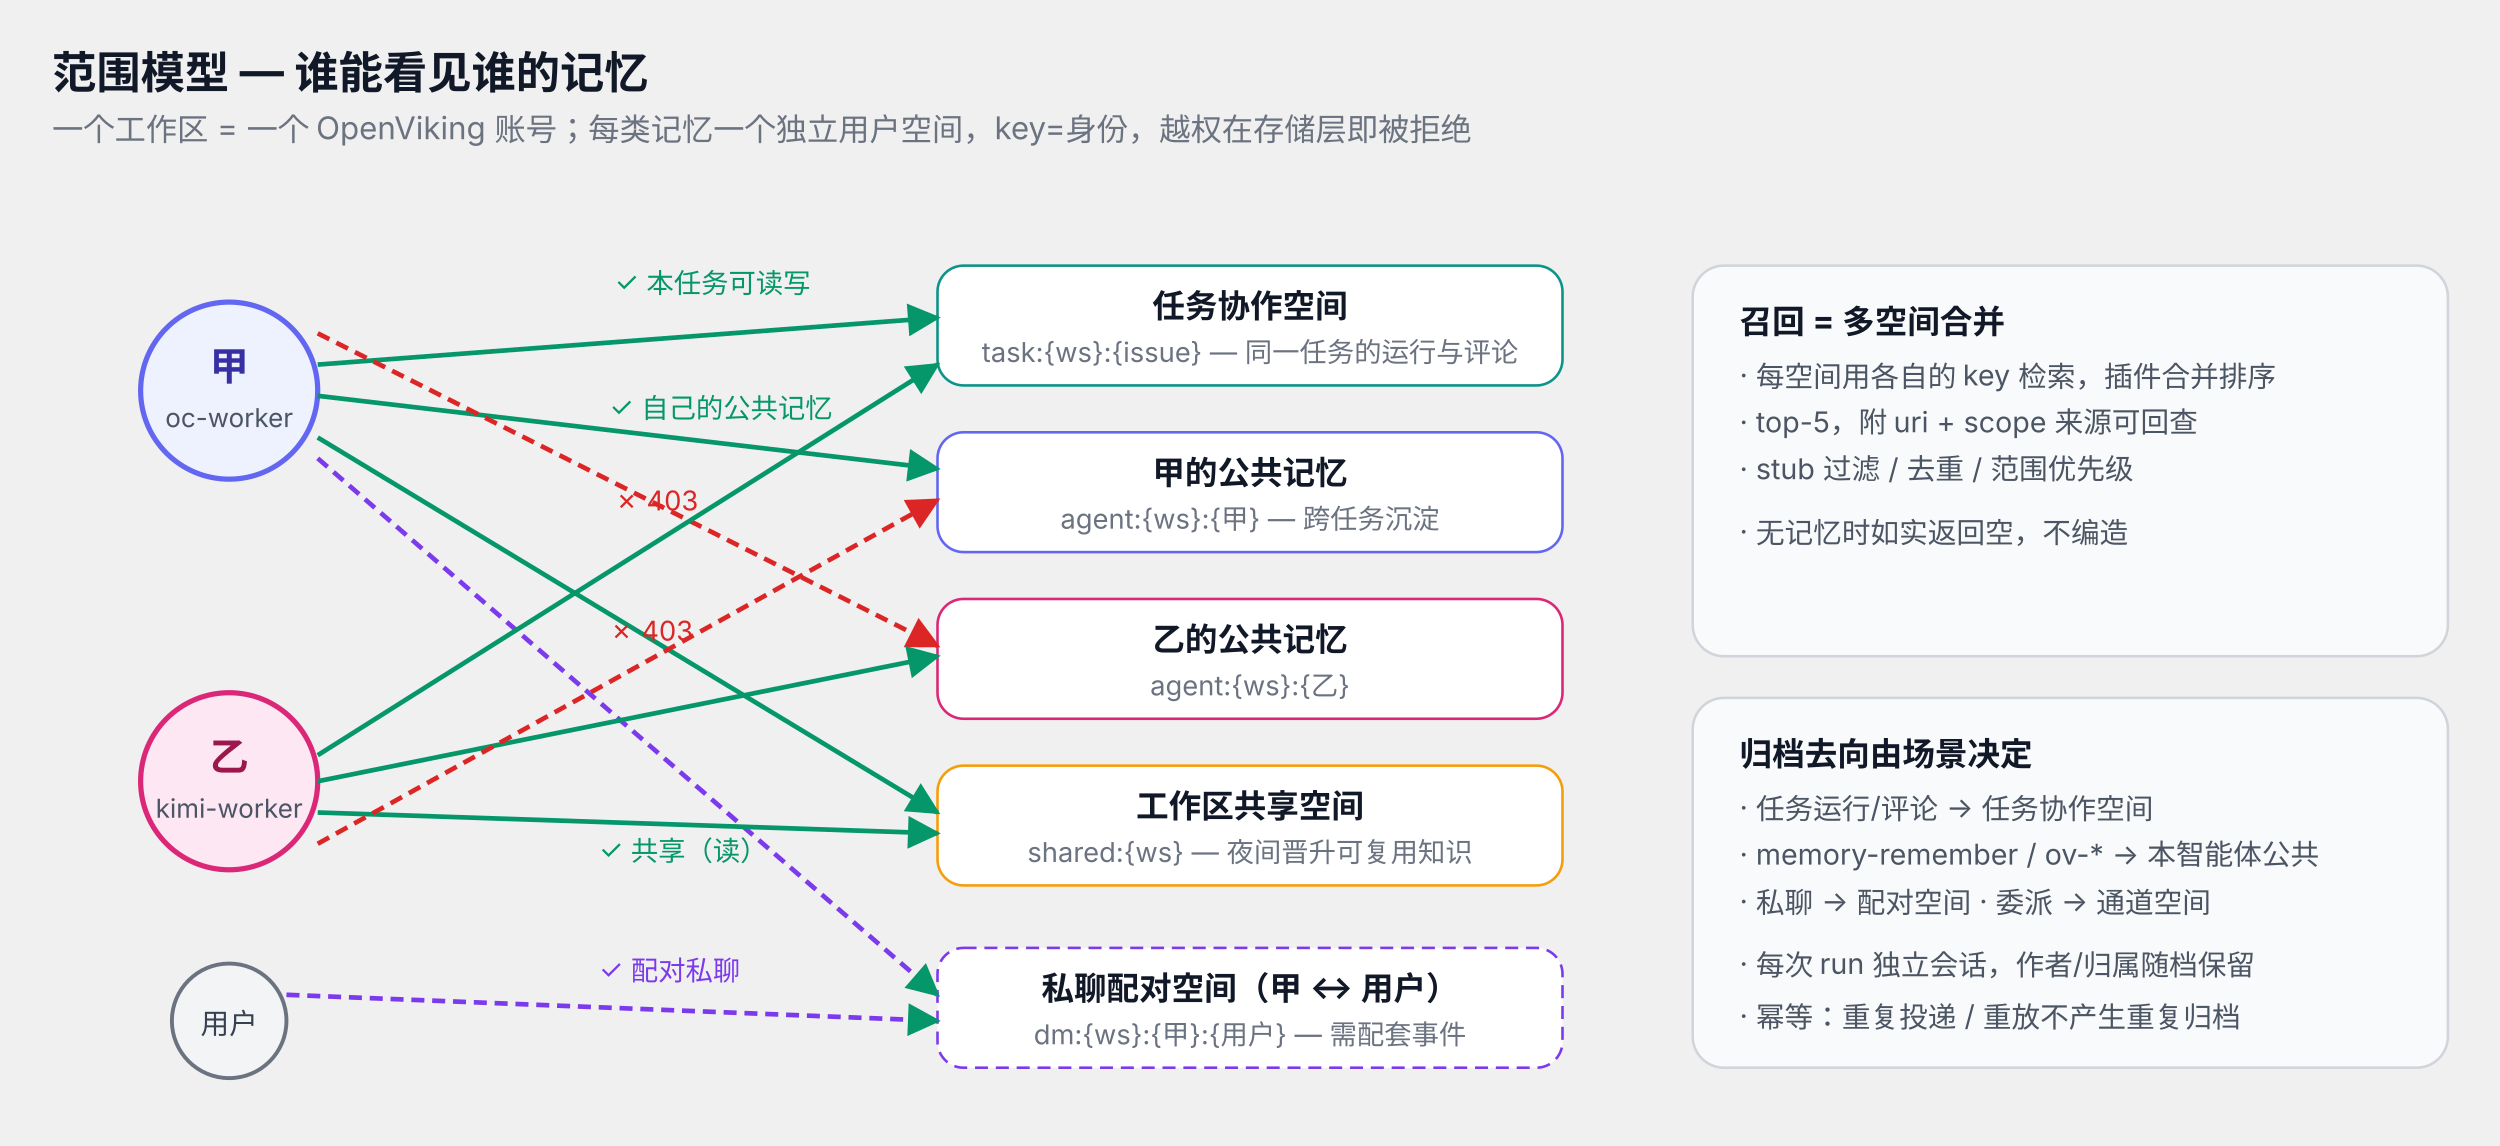
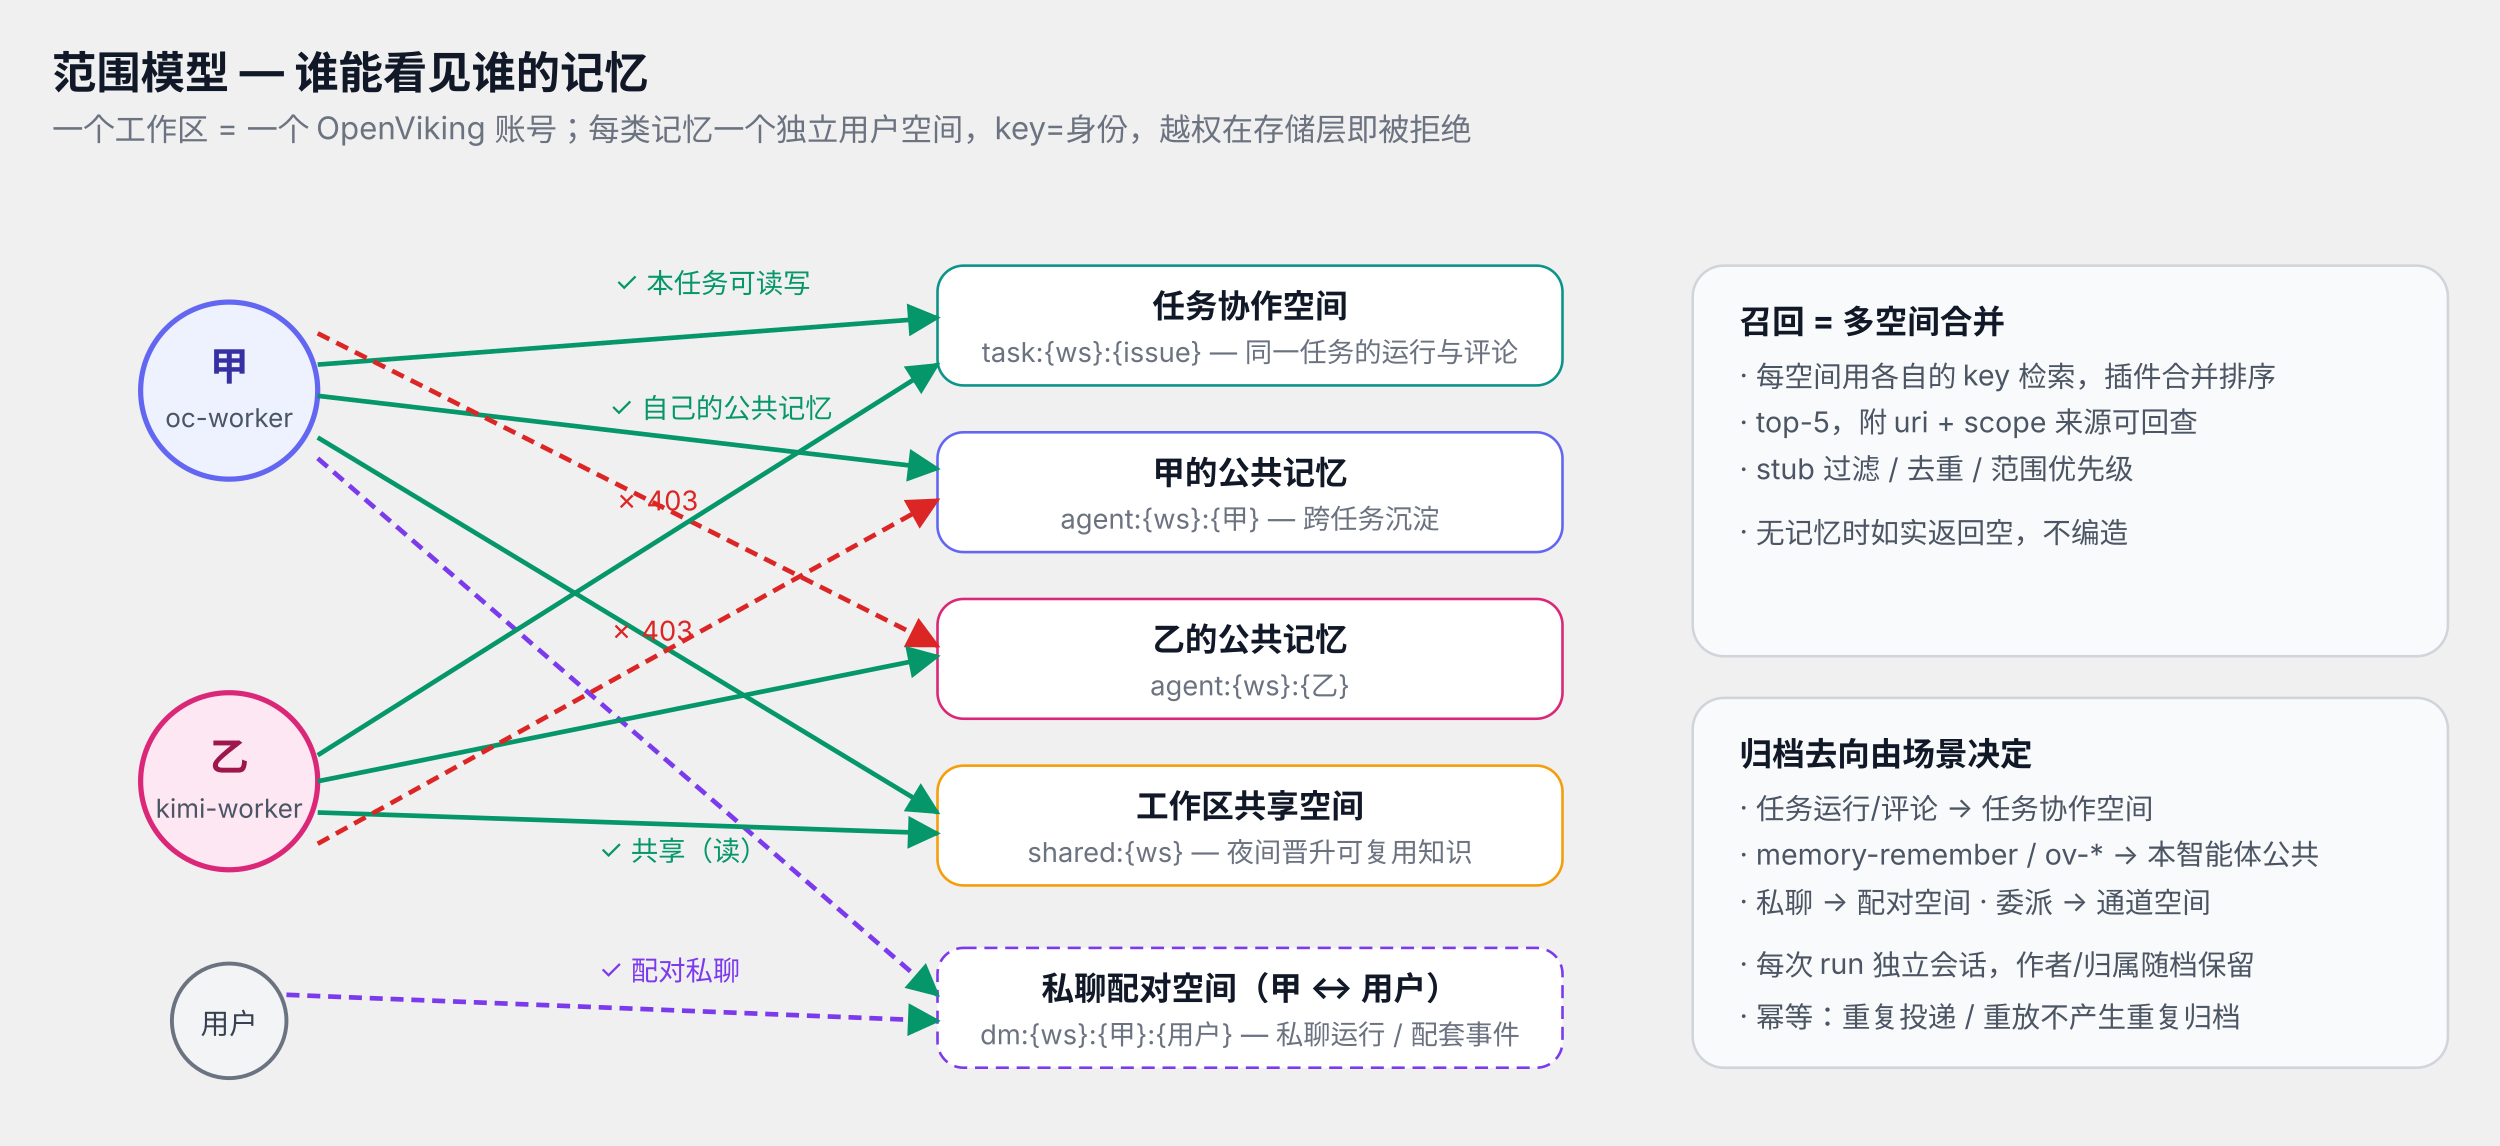
<svg xmlns="http://www.w3.org/2000/svg" viewBox="0 0 960 440" font-family="-apple-system,'PingFang SC','Hiragino Sans GB','Microsoft YaHei',sans-serif">
  <defs>
    <marker id="ok" viewBox="0 0 10 10" refX="9" refY="5" markerWidth="7" markerHeight="7" orient="auto-start-reverse">
      <path d="M0,0 L10,5 L0,10 z" fill="#059669" />
    </marker>
    <marker id="no" viewBox="0 0 10 10" refX="9" refY="5" markerWidth="7" markerHeight="7" orient="auto-start-reverse">
      <path d="M0,0 L10,5 L0,10 z" fill="#DC2626" />
    </marker>
  </defs>
  <text x="20" y="34" font-size="17" font-weight="700" fill="#111827">范围模型 — 谁能看见谁的记忆</text>
  <text x="20" y="54" font-size="12" fill="#6B7280">一个工作区 = 一个 OpenViking 账号；每类记忆一个独立用户空间，key=身份，越权在存储层即被拒绝</text>
  <g>
    <circle cx="88" cy="150" r="34" fill="#EEF2FF" stroke="#6366F1" stroke-width="2" />
    <text x="88" y="146" text-anchor="middle" font-size="15" font-weight="700" fill="#3730A3">甲</text>
    <text x="88" y="164" text-anchor="middle" font-size="10" fill="#4B5563">oc-worker</text>
    <circle cx="88" cy="300" r="34" fill="#FCE7F3" stroke="#DB2777" stroke-width="2" />
    <text x="88" y="296" text-anchor="middle" font-size="15" font-weight="700" fill="#9D174D">乙</text>
    <text x="88" y="314" text-anchor="middle" font-size="10" fill="#4B5563">kimi-worker</text>
    <circle cx="88" cy="392" r="22" fill="#F3F4F6" stroke="#6B7280" stroke-width="1.5" />
    <text x="88" y="397" text-anchor="middle" font-size="11" fill="#374151">用户</text>
  </g>
  <g font-size="12.5" font-weight="700">
    <rect x="360" y="102" width="240" height="46" rx="10" fill="#FFFFFF" stroke="#0D9488" />
    <text x="480" y="122" text-anchor="middle" fill="#111827">任务协作空间</text>
    <text x="480" y="139" text-anchor="middle" font-size="10.5" font-weight="400" fill="#6B7280">task:{ws}:{issue} — 同一任务的运行与评论</text>
    <rect x="360" y="166" width="240" height="46" rx="10" fill="#FFFFFF" stroke="#6366F1" />
    <text x="480" y="186" text-anchor="middle" fill="#111827">甲的公共记忆</text>
    <text x="480" y="203" text-anchor="middle" font-size="10.5" font-weight="400" fill="#6B7280">agent:{ws}:{甲} — 跨任务沉淀</text>
    <rect x="360" y="230" width="240" height="46" rx="10" fill="#FFFFFF" stroke="#DB2777" />
    <text x="480" y="250" text-anchor="middle" fill="#111827">乙的公共记忆</text>
    <text x="480" y="267" text-anchor="middle" font-size="10.5" font-weight="400" fill="#6B7280">agent:{ws}:{乙}</text>
    <rect x="360" y="294" width="240" height="46" rx="10" fill="#FFFFFF" stroke="#F59E0B" />
    <text x="480" y="314" text-anchor="middle" fill="#111827">工作区共享空间</text>
    <text x="480" y="331" text-anchor="middle" font-size="10.5" font-weight="400" fill="#6B7280">shared:{ws} — 夜间晋升可复用知识</text>
    <rect x="360" y="364" width="240" height="46" rx="10" fill="#FFFFFF" stroke="#7C3AED" stroke-dasharray="5 3" />
    <text x="480" y="384" text-anchor="middle" fill="#111827">私聊配对空间（甲 ↔ 用户）</text>
-     <text x="480" y="401" text-anchor="middle" font-size="10.5" font-weight="400" fill="#6B7280">dm:{ws}:{甲}:{用户} — 需配套事件</text>
+     <text x="480" y="401" text-anchor="middle" font-size="10.5" font-weight="400" fill="#6B7280">dm:{ws}:{甲}:{用户} — 私聊运行 / 配套事件</text>
  </g>
  <g stroke-width="1.8" fill="none">
    <line x1="122" y1="140" x2="360" y2="122" stroke="#059669" marker-end="url(#ok)" />
    <line x1="122" y1="152" x2="360" y2="180" stroke="#059669" marker-end="url(#ok)" />
    <line x1="122" y1="168" x2="360" y2="312" stroke="#059669" marker-end="url(#ok)" />
    <line x1="122" y1="176" x2="360" y2="382" stroke="#7C3AED" stroke-dasharray="5 3" marker-end="url(#ok)" />
    <line x1="122" y1="128" x2="360" y2="248" stroke="#DC2626" stroke-dasharray="5 3" marker-end="url(#no)" />
  </g>
  <g stroke-width="1.8" fill="none">
    <line x1="122" y1="290" x2="360" y2="140" stroke="#059669" marker-end="url(#ok)" />
    <line x1="122" y1="300" x2="360" y2="252" stroke="#059669" marker-end="url(#ok)" />
    <line x1="122" y1="312" x2="360" y2="320" stroke="#059669" marker-end="url(#ok)" />
    <line x1="122" y1="324" x2="360" y2="192" stroke="#DC2626" stroke-dasharray="5 3" marker-end="url(#no)" />
  </g>
  <line x1="110" y1="382" x2="360" y2="392" stroke="#7C3AED" stroke-width="1.8" stroke-dasharray="5 3" fill="none" marker-end="url(#ok)" />
  <g font-size="10.5">
    <text x="236" y="112" fill="#059669">✓ 本任务可读写</text>
    <text x="234" y="160" fill="#059669">✓ 自己的公共记忆</text>
    <text x="236" y="196" fill="#DC2626">✗ 403</text>
    <text x="230" y="330" fill="#059669">✓ 共享（读）</text>
    <text x="230" y="376" fill="#7C3AED">✓ 配对私聊</text>
    <text x="234" y="246" fill="#DC2626">✗ 403</text>
  </g>
  <rect x="650" y="102" width="290" height="150" rx="12" fill="#F9FAFB" stroke="#D1D5DB" />
  <text x="668" y="128" font-size="12.5" font-weight="700" fill="#111827">召回 = 多空间合并</text>
  <text x="668" y="148" font-size="11" fill="#4B5563">· 每空间用各自的 key 检索，插件合并排序</text>
  <text x="668" y="166" font-size="11" fill="#4B5563">· top-5，附 uri + scope 来源可回查</text>
  <text x="668" y="184" font-size="11" fill="#4B5563">· stub 过滤 / 去重 / 范围优先级</text>
  <text x="668" y="208" font-size="11" fill="#4B5563">· 无记忆时如实返回空，不编造</text>
  <rect x="650" y="268" width="290" height="142" rx="12" fill="#F9FAFB" stroke="#D1D5DB" />
  <text x="668" y="294" font-size="12.5" font-weight="700" fill="#111827">归档去向由场景决定</text>
  <text x="668" y="314" font-size="11" fill="#4B5563">· 任务运行/评论 → 任务协作空间</text>
  <text x="668" y="332" font-size="11" fill="#4B5563">· memory-remember / ov-* → 本智能体公共</text>
  <text x="668" y="350" font-size="11" fill="#4B5563">· 私聊 → 配对空间 · 委派 → 通道空间</text>
  <text x="668" y="374" font-size="11" fill="#4B5563">· 每次 run 独立会话，作者/归属随档保留</text>
  <text x="668" y="394" font-size="11" fill="#4B5563">· 幂等：重复投递 / 重放不产生重复归档</text>
</svg>
